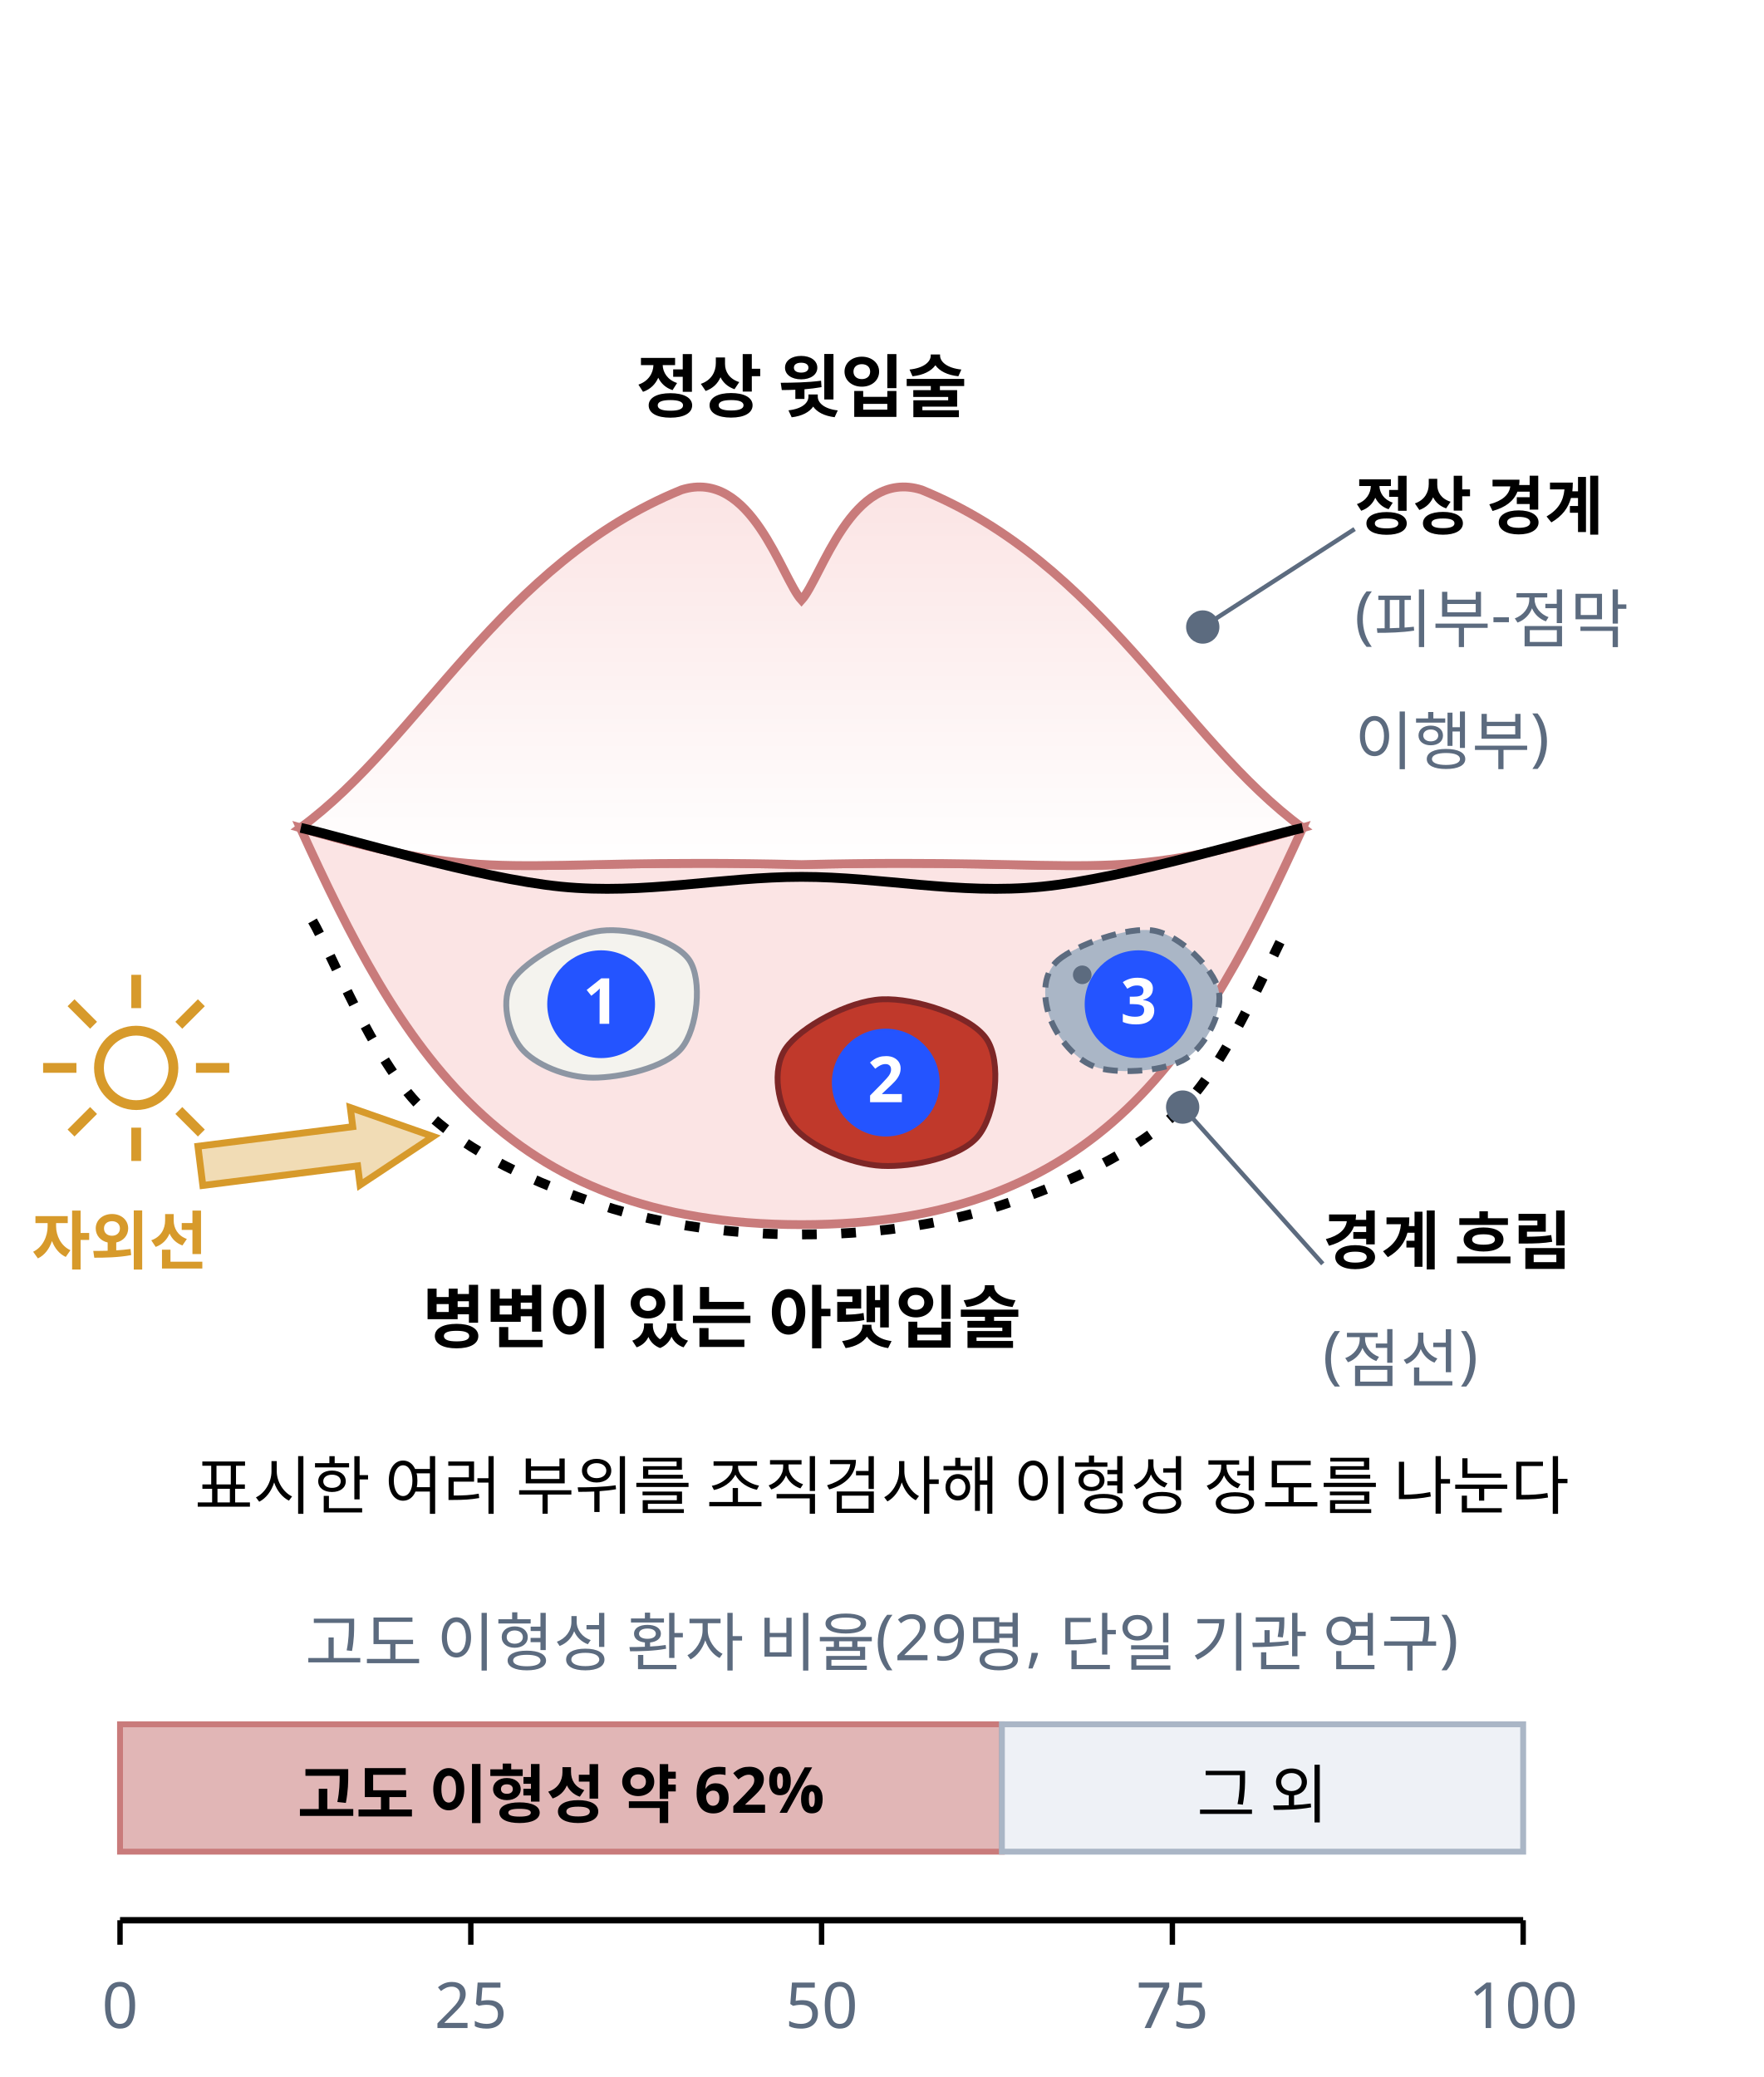
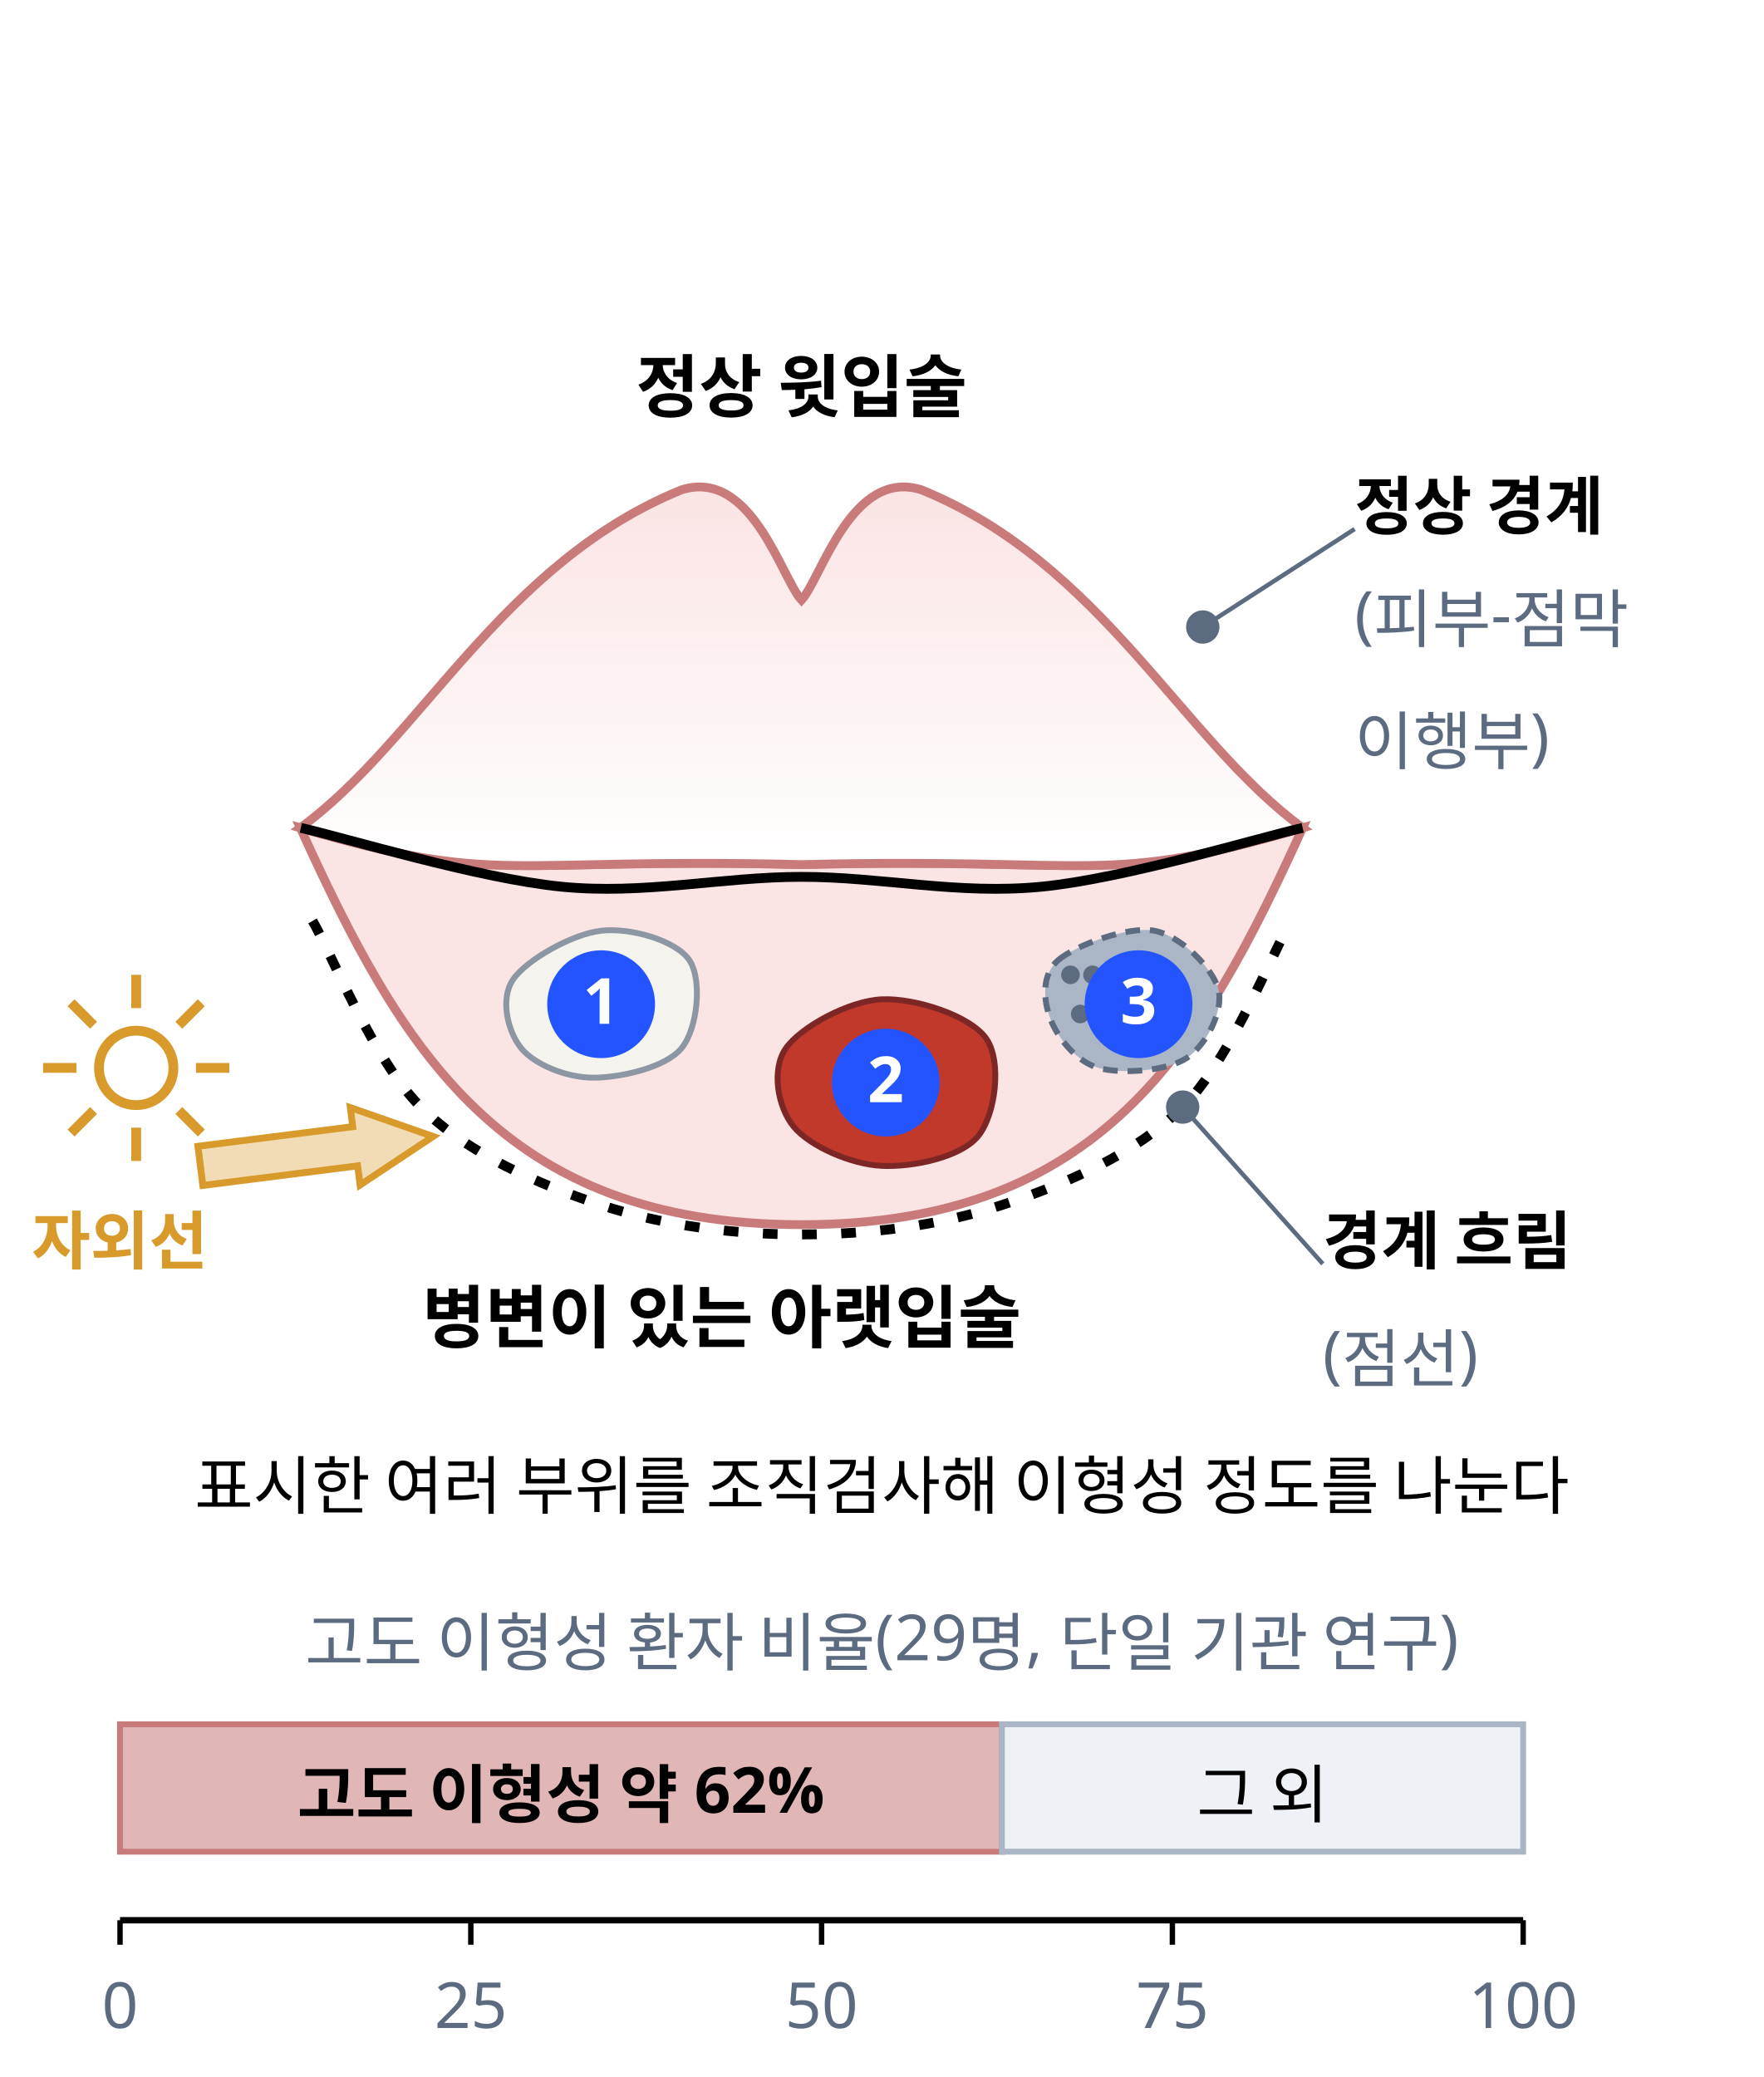
<svg xmlns="http://www.w3.org/2000/svg" class="si si-illus" viewBox="0 0 360 424" style="max-width:360px;color:var(--si-ink,var(--text,#1f2328))" role="img" aria-labelledby="actinic-cheilitis-t" font-family="'Pretendard','Noto Sans KR','Apple SD Gothic Neo',sans-serif" font-size="13" fill="currentColor">
  <defs>
    <linearGradient id="actinic-cheilitis-g0" x1="0.5" y1="0" x2="0.5" y2="1">
      <stop offset="0" style="stop-color:var(--si-rose-f,#fbe4e4)" stop-opacity="1" />
      <stop offset="1" style="stop-color:var(--si-bg,#ffffff)" stop-opacity="1" />
    </linearGradient>
  </defs>
  <text x="163.6" y="84" text-anchor="middle" font-size="14" font-weight="700">정상 윗입술</text>
  <path d="M61.3,169 C102.3,181 102.3,175 163.6,176.5 C224.9,175 225,181 265.9,169 C245.4,214 224.9,250 163.6,250 C102.3,250 81.8,214 61.3,169Z" style="stroke:var(--si-rose-s,#c97b7b);fill:var(--si-rose-f,#fbe4e4)" stroke-width="1.8" />
  <path d="M61.3,169 C85.9,151 102.3,115 139.1,100 C153.4,95.5 159.5,118 163.6,122.5 C167.7,118 173.8,95.5 188.1,100 C224.9,115 241.3,151 265.9,169 C225,181 224.9,175 163.6,176.5 C102.3,175 102.3,181 61.3,169Z" style="stroke:var(--si-rose-s,#c97b7b);fill:url(#actinic-cheilitis-g0)" stroke-width="1.8" />
  <path d="M61.4,169 C70.3,171 97.5,179.3 114.5,181 C131.5,182.7 147.2,179 163.6,179 C180,179 195.6,182.7 212.7,181 C229.8,179.3 257,171 265.9,169" style="stroke:currentColor;fill:none" stroke-width="2" />
  <path d="M63.8,188 C67.5,194.3 76.1,216.3 85.9,226 C95.7,235.7 109.8,241.7 122.7,246 C135.7,250.3 150,252 163.6,252 C177.2,252 191.5,250.3 204.5,246 C217.5,241.7 231.6,235.7 241.4,226 C251.2,216.3 259.8,194.3 263.5,188" style="stroke:currentColor;fill:none" stroke-width="2" stroke-dasharray="3 5" />
  <path d="M104.7,200 C107.4,196 116.7,190.7 122.7,190 C128.7,189.3 138,192 140.7,196 C143.4,200 142.4,210 139.1,214 C135.8,218 126.5,220 121.1,220 C115.6,220 109.1,217.3 106.4,214 C103.7,210.7 102,204 104.7,200Z" style="stroke:#8d96a3;fill:#f4f3ee" stroke-width="1.2" />
  <path d="M160.4,214 C163.4,209.7 173.2,204.3 180,204 C186.8,203.7 198,207.3 201.3,212 C204.6,216.7 203.2,227.7 199.6,232 C196,236.3 186.3,238.3 180,238 C173.7,237.7 165.3,234 162,230 C158.7,226 157.4,218.3 160.4,214Z" style="stroke:#7d2626;fill:#c0392b" stroke-width="1.2" />
  <path d="M216,196 C219.5,193 230.2,189 235.6,190 C241,191 247.6,197.7 248.7,202 C249.8,206.3 246.3,213.3 242.2,216 C238.1,218.7 228.8,219.3 224.2,218 C219.6,216.7 215.8,211.7 214.4,208 C213,204.3 212.5,199 216,196Z" style="stroke:#5c6b7f;fill:#aab6c6" stroke-width="1.2" stroke-dasharray="3 2" />
-   <circle cx="220.9" cy="199" r="1.1" style="stroke:var(--si-general,#5c6b7f);fill:var(--si-general,#5c6b7f)" stroke-width="1.6" />
-   <circle cx="228.3" cy="199" r="1.1" style="stroke:var(--si-general,#5c6b7f);fill:var(--si-general,#5c6b7f)" stroke-width="1.6" />
-   <circle cx="235.7" cy="199" r="1.1" style="stroke:var(--si-general,#5c6b7f);fill:var(--si-general,#5c6b7f)" stroke-width="1.6" />
-   <circle cx="224.2" cy="207" r="1.1" style="stroke:var(--si-general,#5c6b7f);fill:var(--si-general,#5c6b7f)" stroke-width="1.6" />
-   <circle cx="231.6" cy="207" r="1.1" style="stroke:var(--si-general,#5c6b7f);fill:var(--si-general,#5c6b7f)" stroke-width="1.6" />
-   <circle cx="239" cy="207" r="1.1" style="stroke:var(--si-general,#5c6b7f);fill:var(--si-general,#5c6b7f)" stroke-width="1.6" />
+   <circle cx="218.5" cy="199" r="1.1" style="stroke:var(--si-general,#5c6b7f);fill:var(--si-general,#5c6b7f)" stroke-width="1.6" />
+   <circle cx="223" cy="199" r="1.1" style="stroke:var(--si-general,#5c6b7f);fill:var(--si-general,#5c6b7f)" stroke-width="1.6" />
+   <circle cx="220.5" cy="207" r="1.1" style="stroke:var(--si-general,#5c6b7f);fill:var(--si-general,#5c6b7f)" stroke-width="1.6" />
+   <circle cx="225" cy="207" r="1.1" style="stroke:var(--si-general,#5c6b7f);fill:var(--si-general,#5c6b7f)" stroke-width="1.6" />
  <g class="si-marker">
    <circle cx="122.7" cy="205" r="11" style="fill:var(--si-accent,#2454ff);stroke:none" />
    <text x="122.7" y="209" text-anchor="middle" font-size="13" font-weight="700" style="fill:var(--si-bg,#ffffff)">1</text>
  </g>
  <g class="si-marker">
    <circle cx="180.8" cy="221" r="11" style="fill:var(--si-accent,#2454ff);stroke:none" />
    <text x="180.8" y="225" text-anchor="middle" font-size="13" font-weight="700" style="fill:var(--si-bg,#ffffff)">2</text>
  </g>
  <g class="si-marker">
    <circle cx="232.4" cy="205" r="11" style="fill:var(--si-accent,#2454ff);stroke:none" />
    <text x="232.4" y="209" text-anchor="middle" font-size="13" font-weight="700" style="fill:var(--si-bg,#ffffff)">3</text>
  </g>
  <text x="276.5" y="108" font-weight="700">정상 경계</text>
  <line x1="276.5" y1="108" x2="245.5" y2="128" style="stroke:var(--si-general,#5c6b7f);fill:none" stroke-width="0.9" />
  <circle cx="245.5" cy="128" r="2.6" style="stroke:var(--si-general,#5c6b7f);fill:var(--si-general,#5c6b7f)" stroke-width="1.6" />
  <text x="276.5" y="130" style="fill:var(--si-general,#5c6b7f)">(피부-점막</text>
  <text x="276.5" y="156" style="fill:var(--si-general,#5c6b7f)">이행부)</text>
  <text x="270" y="258" font-weight="700">경계 흐림</text>
  <line x1="270" y1="258" x2="241.4" y2="226" style="stroke:var(--si-general,#5c6b7f);fill:none" stroke-width="0.9" />
  <circle cx="241.4" cy="226" r="2.6" style="stroke:var(--si-general,#5c6b7f);fill:var(--si-general,#5c6b7f)" stroke-width="1.6" />
  <text x="270" y="281" style="fill:var(--si-general,#5c6b7f)">(점선)</text>
  <text x="147.3" y="274" text-anchor="middle" font-size="14" font-weight="700">병변이 있는 아랫입술</text>
  <circle cx="27.8" cy="218" r="7.6" style="stroke:var(--si-amber-s,#d79a2b);fill:none" stroke-width="2" />
  <line x1="27.8" y1="199" x2="27.8" y2="205.8" style="stroke:var(--si-amber-s,#d79a2b);fill:none" stroke-width="2" />
  <line x1="27.8" y1="230.2" x2="27.8" y2="237" style="stroke:var(--si-amber-s,#d79a2b);fill:none" stroke-width="2" />
  <line x1="8.8" y1="218" x2="15.6" y2="218" style="stroke:var(--si-amber-s,#d79a2b);fill:none" stroke-width="2" />
  <line x1="40" y1="218" x2="46.8" y2="218" style="stroke:var(--si-amber-s,#d79a2b);fill:none" stroke-width="2" />
  <line x1="14.5" y1="204.7" x2="19.1" y2="209.3" style="stroke:var(--si-amber-s,#d79a2b);fill:none" stroke-width="2" />
  <line x1="36.5" y1="226.7" x2="41.1" y2="231.3" style="stroke:var(--si-amber-s,#d79a2b);fill:none" stroke-width="2" />
  <line x1="14.5" y1="231.3" x2="19.1" y2="226.7" style="stroke:var(--si-amber-s,#d79a2b);fill:none" stroke-width="2" />
  <line x1="36.5" y1="209.3" x2="41.1" y2="204.7" style="stroke:var(--si-amber-s,#d79a2b);fill:none" stroke-width="2" />
  <polygon points="40.4,234 72,230 71.5,226.1 88.4,232 73.5,241.9 73,238 41.4,242" style="stroke:var(--si-amber-s,#d79a2b);fill:var(--si-amber-s,#d79a2b)" stroke-width="1.4" fill-opacity="0.35" />
  <text x="6.5" y="258" font-weight="700" style="fill:var(--si-amber-s,#d79a2b)">자외선</text>
  <text x="180" y="308" text-anchor="middle">표시한 여러 부위를 조직검사해 이형성 정도를 나눈다</text>
  <text x="180" y="340" text-anchor="middle" style="fill:var(--si-general,#5c6b7f)">고도 이형성 환자 비율(29명, 단일 기관 연구)</text>
  <rect x="24.5" y="352" width="180" height="26" style="stroke:var(--si-rose-s,#c97b7b);fill:var(--si-rose-s,#c97b7b)" stroke-width="1.2" fill-opacity="0.55" />
  <rect x="204.5" y="352" width="106.4" height="26" style="stroke:var(--si-gray-s,#aab6c6);fill:var(--si-gray-f,#eef1f6)" stroke-width="1.2" />
  <text x="114.5" y="371" text-anchor="middle" font-weight="700">고도 이형성 약 62%</text>
  <text x="257.7" y="371" text-anchor="middle">그 외</text>
  <line x1="24.5" y1="392" x2="310.9" y2="392" style="stroke:currentColor;fill:none" stroke-width="1.3" />
  <line x1="24.5" y1="392" x2="24.5" y2="397" style="stroke:currentColor;fill:none" stroke-width="1.1" />
  <text x="24.5" y="414" text-anchor="middle" style="fill:var(--si-general,#5c6b7f)">0</text>
  <line x1="96.1" y1="392" x2="96.1" y2="397" style="stroke:currentColor;fill:none" stroke-width="1.1" />
  <text x="96.1" y="414" text-anchor="middle" style="fill:var(--si-general,#5c6b7f)">25</text>
  <line x1="167.7" y1="392" x2="167.7" y2="397" style="stroke:currentColor;fill:none" stroke-width="1.1" />
  <text x="167.7" y="414" text-anchor="middle" style="fill:var(--si-general,#5c6b7f)">50</text>
  <line x1="239.3" y1="392" x2="239.3" y2="397" style="stroke:currentColor;fill:none" stroke-width="1.1" />
  <text x="239.3" y="414" text-anchor="middle" style="fill:var(--si-general,#5c6b7f)">75</text>
  <line x1="310.9" y1="392" x2="310.9" y2="397" style="stroke:currentColor;fill:none" stroke-width="1.1" />
  <text x="310.9" y="414" text-anchor="middle" style="fill:var(--si-general,#5c6b7f)">100</text>
</svg>
